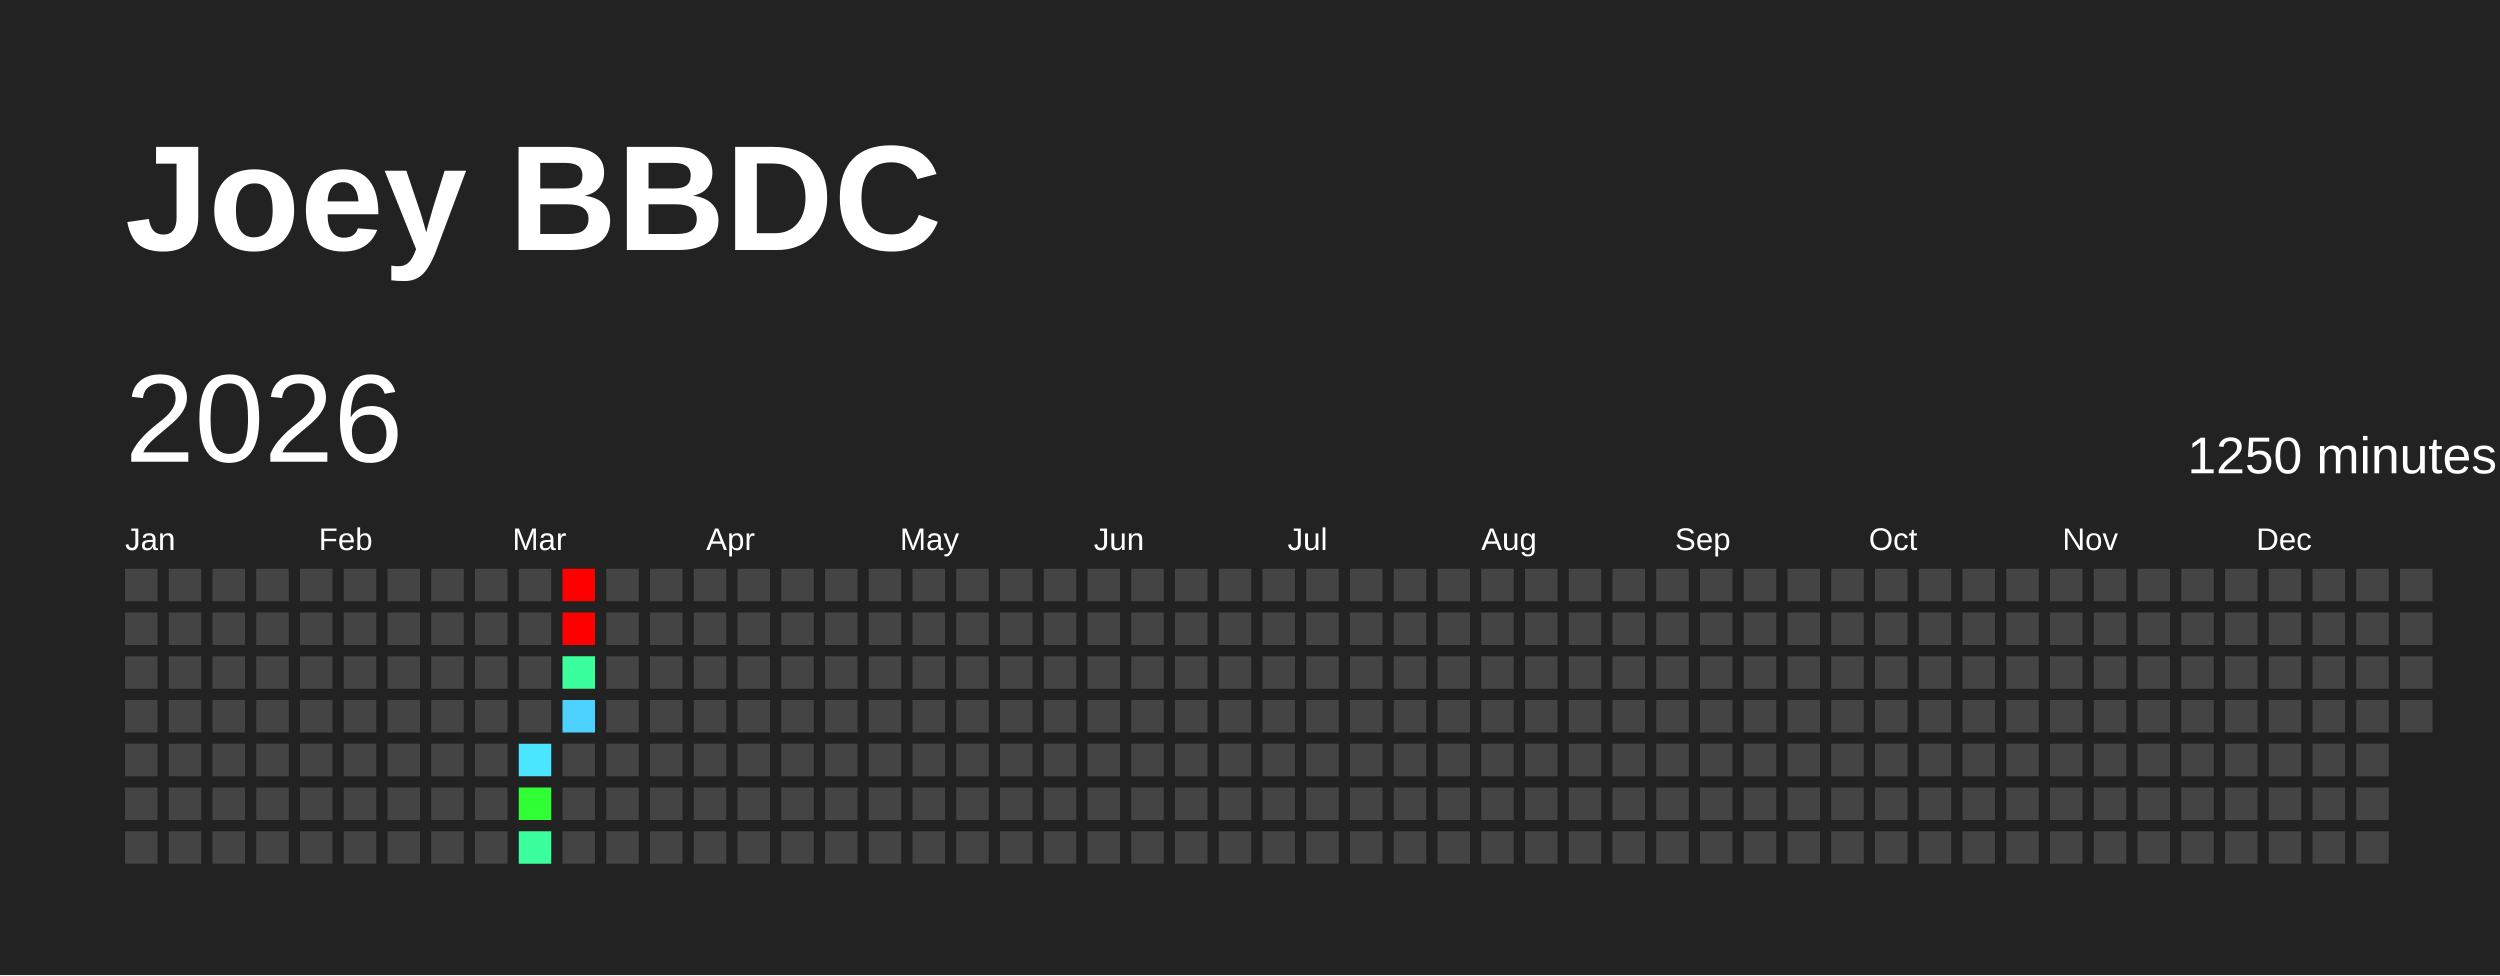
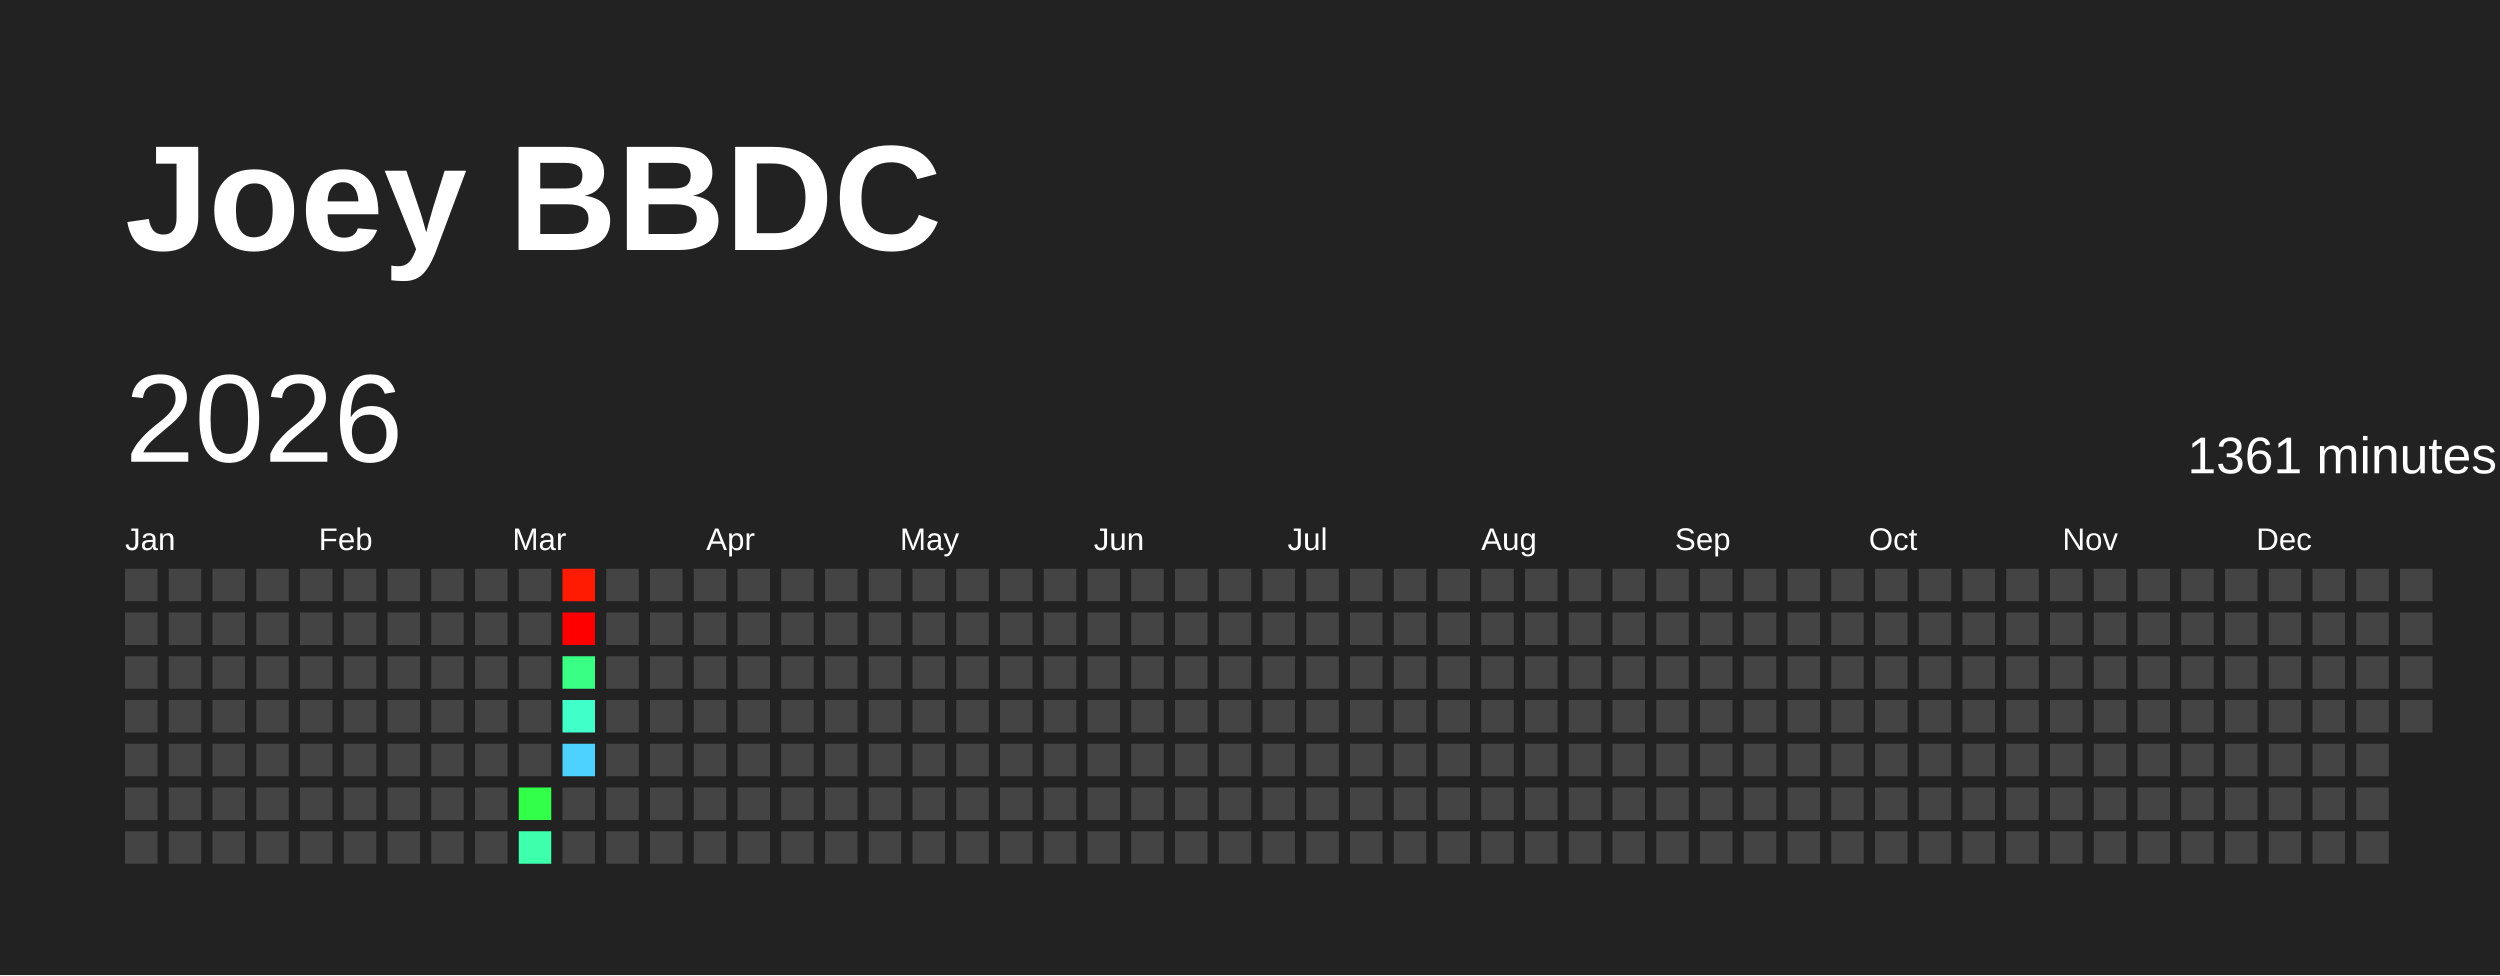
<svg xmlns="http://www.w3.org/2000/svg" baseProfile="full" height="78mm" version="1.1" viewBox="0,0,200,78" width="200mm">
  <defs />
  <rect fill="#222222" height="78" width="200" x="0" y="0" />
  <text fill="#FFFFFF" style="font-size:12px; font-family:Arial; font-weight:bold;" x="10" y="20">Joey BBDC</text>
  <text dominant-baseline="hanging" fill="#FFFFFF" style="font-size:10.0px; font-family:Arial;" x="10" y="30">2026</text>
-   <text dominant-baseline="hanging" fill="#FFFFFF" style="font-size:4.125px; font-family:Arial;" x="175" y="35">1250 minutes</text>
+   <text dominant-baseline="hanging" fill="#FFFFFF" style="font-size:4.125px; font-family:Arial;" x="175" y="35">1361 minutes</text>
  <text fill="#FFFFFF" style="font-size:2.5px; font-family:Arial" x="10.0" y="44">Jan</text>
  <text fill="#FFFFFF" style="font-size:2.5px; font-family:Arial" x="25.5" y="44">Feb</text>
  <text fill="#FFFFFF" style="font-size:2.5px; font-family:Arial" x="41.0" y="44">Mar</text>
  <text fill="#FFFFFF" style="font-size:2.5px; font-family:Arial" x="56.5" y="44">Apr</text>
  <text fill="#FFFFFF" style="font-size:2.5px; font-family:Arial" x="72.0" y="44">May</text>
  <text fill="#FFFFFF" style="font-size:2.5px; font-family:Arial" x="87.5" y="44">Jun</text>
  <text fill="#FFFFFF" style="font-size:2.5px; font-family:Arial" x="103.0" y="44">Jul</text>
  <text fill="#FFFFFF" style="font-size:2.5px; font-family:Arial" x="118.5" y="44">Aug</text>
  <text fill="#FFFFFF" style="font-size:2.5px; font-family:Arial" x="134.0" y="44">Sep</text>
  <text fill="#FFFFFF" style="font-size:2.5px; font-family:Arial" x="149.5" y="44">Oct</text>
  <text fill="#FFFFFF" style="font-size:2.5px; font-family:Arial" x="165.0" y="44">Nov</text>
  <text fill="#FFFFFF" style="font-size:2.5px; font-family:Arial" x="180.5" y="44">Dec</text>
  <rect fill="#444444" height="2.6" width="2.6" x="10.0" y="45.5" />
  <rect fill="#444444" height="2.6" width="2.6" x="10.0" y="49.0" />
  <rect fill="#444444" height="2.6" width="2.6" x="10.0" y="52.5" />
  <rect fill="#444444" height="2.6" width="2.6" x="10.0" y="56.0" />
  <rect fill="#444444" height="2.6" width="2.6" x="10.0" y="59.5" />
  <rect fill="#444444" height="2.6" width="2.6" x="10.0" y="63.0" />
  <rect fill="#444444" height="2.6" width="2.6" x="10.0" y="66.5" />
  <rect fill="#444444" height="2.6" width="2.6" x="13.5" y="45.5" />
  <rect fill="#444444" height="2.6" width="2.6" x="13.5" y="49.0" />
  <rect fill="#444444" height="2.6" width="2.6" x="13.5" y="52.5" />
  <rect fill="#444444" height="2.6" width="2.6" x="13.5" y="56.0" />
  <rect fill="#444444" height="2.6" width="2.6" x="13.5" y="59.5" />
  <rect fill="#444444" height="2.6" width="2.6" x="13.5" y="63.0" />
  <rect fill="#444444" height="2.6" width="2.6" x="13.5" y="66.5" />
  <rect fill="#444444" height="2.6" width="2.6" x="17.0" y="45.5" />
  <rect fill="#444444" height="2.6" width="2.6" x="17.0" y="49.0" />
  <rect fill="#444444" height="2.6" width="2.6" x="17.0" y="52.5" />
  <rect fill="#444444" height="2.6" width="2.6" x="17.0" y="56.0" />
  <rect fill="#444444" height="2.6" width="2.6" x="17.0" y="59.5" />
  <rect fill="#444444" height="2.6" width="2.6" x="17.0" y="63.0" />
  <rect fill="#444444" height="2.6" width="2.6" x="17.0" y="66.5" />
  <rect fill="#444444" height="2.6" width="2.6" x="20.5" y="45.5" />
  <rect fill="#444444" height="2.6" width="2.6" x="20.5" y="49.0" />
  <rect fill="#444444" height="2.6" width="2.6" x="20.5" y="52.5" />
  <rect fill="#444444" height="2.6" width="2.6" x="20.5" y="56.0" />
  <rect fill="#444444" height="2.6" width="2.6" x="20.5" y="59.5" />
  <rect fill="#444444" height="2.6" width="2.6" x="20.5" y="63.0" />
  <rect fill="#444444" height="2.6" width="2.6" x="20.5" y="66.5" />
  <rect fill="#444444" height="2.6" width="2.6" x="24.0" y="45.5" />
  <rect fill="#444444" height="2.6" width="2.6" x="24.0" y="49.0" />
  <rect fill="#444444" height="2.6" width="2.6" x="24.0" y="52.5" />
  <rect fill="#444444" height="2.6" width="2.6" x="24.0" y="56.0" />
  <rect fill="#444444" height="2.6" width="2.6" x="24.0" y="59.5" />
  <rect fill="#444444" height="2.6" width="2.6" x="24.0" y="63.0" />
  <rect fill="#444444" height="2.6" width="2.6" x="24.0" y="66.5" />
  <rect fill="#444444" height="2.6" width="2.6" x="27.5" y="45.5" />
  <rect fill="#444444" height="2.6" width="2.6" x="27.5" y="49.0" />
  <rect fill="#444444" height="2.6" width="2.6" x="27.5" y="52.5" />
  <rect fill="#444444" height="2.6" width="2.6" x="27.5" y="56.0" />
  <rect fill="#444444" height="2.6" width="2.6" x="27.5" y="59.5" />
  <rect fill="#444444" height="2.6" width="2.6" x="27.5" y="63.0" />
  <rect fill="#444444" height="2.6" width="2.6" x="27.5" y="66.5" />
  <rect fill="#444444" height="2.6" width="2.6" x="31.0" y="45.5" />
  <rect fill="#444444" height="2.6" width="2.6" x="31.0" y="49.0" />
  <rect fill="#444444" height="2.6" width="2.6" x="31.0" y="52.5" />
  <rect fill="#444444" height="2.6" width="2.6" x="31.0" y="56.0" />
  <rect fill="#444444" height="2.6" width="2.6" x="31.0" y="59.5" />
  <rect fill="#444444" height="2.6" width="2.6" x="31.0" y="63.0" />
  <rect fill="#444444" height="2.6" width="2.6" x="31.0" y="66.5" />
  <rect fill="#444444" height="2.6" width="2.6" x="34.5" y="45.5" />
  <rect fill="#444444" height="2.6" width="2.6" x="34.5" y="49.0" />
  <rect fill="#444444" height="2.6" width="2.6" x="34.5" y="52.5" />
  <rect fill="#444444" height="2.6" width="2.6" x="34.5" y="56.0" />
  <rect fill="#444444" height="2.6" width="2.6" x="34.5" y="59.5" />
  <rect fill="#444444" height="2.6" width="2.6" x="34.5" y="63.0" />
  <rect fill="#444444" height="2.6" width="2.6" x="34.5" y="66.5" />
  <rect fill="#444444" height="2.6" width="2.6" x="38.0" y="45.5" />
  <rect fill="#444444" height="2.6" width="2.6" x="38.0" y="49.0" />
  <rect fill="#444444" height="2.6" width="2.6" x="38.0" y="52.5" />
  <rect fill="#444444" height="2.6" width="2.6" x="38.0" y="56.0" />
  <rect fill="#444444" height="2.6" width="2.6" x="38.0" y="59.5" />
  <rect fill="#444444" height="2.6" width="2.6" x="38.0" y="63.0" />
  <rect fill="#444444" height="2.6" width="2.6" x="38.0" y="66.5" />
  <rect fill="#444444" height="2.6" width="2.6" x="41.5" y="45.5" />
  <rect fill="#444444" height="2.6" width="2.6" x="41.5" y="49.0" />
  <rect fill="#444444" height="2.6" width="2.6" x="41.5" y="52.5" />
  <rect fill="#444444" height="2.6" width="2.6" x="41.5" y="56.0" />
-   <rect fill="#4ae5ff" height="2.6" width="2.6" x="41.5" y="59.5" />
-   <rect fill="#30ff36" height="2.6" width="2.6" x="41.5" y="63.0" />
-   <rect fill="#3bff9c" height="2.6" width="2.6" x="41.5" y="66.5" />
-   <rect fill="red" height="2.6" width="2.6" x="45.0" y="45.5" />
+   <rect fill="#444444" height="2.6" width="2.6" x="41.5" y="59.5" />
+   <rect fill="#32ff49" height="2.6" width="2.6" x="41.5" y="63.0" />
+   <rect fill="#3dffac" height="2.6" width="2.6" x="41.5" y="66.5" />
+   <rect fill="#ff1a02" height="2.6" width="2.6" x="45.0" y="45.5" />
  <rect fill="red" height="2.6" width="2.6" x="45.0" y="49.0" />
-   <rect fill="#3bff9c" height="2.6" width="2.6" x="45.0" y="52.5" />
-   <rect fill="#4dd2ff" height="2.6" width="2.6" x="45.0" y="56.0" />
-   <rect fill="#444444" height="2.6" width="2.6" x="45.0" y="59.5" />
+   <rect fill="#39ff85" height="2.6" width="2.6" x="45.0" y="52.5" />
+   <rect fill="#40ffc9" height="2.6" width="2.6" x="45.0" y="56.0" />
+   <rect fill="#4dd2ff" height="2.6" width="2.6" x="45.0" y="59.5" />
  <rect fill="#444444" height="2.6" width="2.6" x="45.0" y="63.0" />
  <rect fill="#444444" height="2.6" width="2.6" x="45.0" y="66.5" />
  <rect fill="#444444" height="2.6" width="2.6" x="48.5" y="45.5" />
  <rect fill="#444444" height="2.6" width="2.6" x="48.5" y="49.0" />
  <rect fill="#444444" height="2.6" width="2.6" x="48.5" y="52.5" />
  <rect fill="#444444" height="2.6" width="2.6" x="48.5" y="56.0" />
  <rect fill="#444444" height="2.6" width="2.6" x="48.5" y="59.5" />
  <rect fill="#444444" height="2.6" width="2.6" x="48.5" y="63.0" />
  <rect fill="#444444" height="2.6" width="2.6" x="48.5" y="66.5" />
  <rect fill="#444444" height="2.6" width="2.6" x="52.0" y="45.5" />
  <rect fill="#444444" height="2.6" width="2.6" x="52.0" y="49.0" />
  <rect fill="#444444" height="2.6" width="2.6" x="52.0" y="52.5" />
  <rect fill="#444444" height="2.6" width="2.6" x="52.0" y="56.0" />
  <rect fill="#444444" height="2.6" width="2.6" x="52.0" y="59.5" />
  <rect fill="#444444" height="2.6" width="2.6" x="52.0" y="63.0" />
  <rect fill="#444444" height="2.6" width="2.6" x="52.0" y="66.5" />
  <rect fill="#444444" height="2.6" width="2.6" x="55.5" y="45.5" />
  <rect fill="#444444" height="2.6" width="2.6" x="55.5" y="49.0" />
  <rect fill="#444444" height="2.6" width="2.6" x="55.5" y="52.5" />
  <rect fill="#444444" height="2.6" width="2.6" x="55.5" y="56.0" />
  <rect fill="#444444" height="2.6" width="2.6" x="55.5" y="59.5" />
  <rect fill="#444444" height="2.6" width="2.6" x="55.5" y="63.0" />
  <rect fill="#444444" height="2.6" width="2.6" x="55.5" y="66.5" />
  <rect fill="#444444" height="2.6" width="2.6" x="59.0" y="45.5" />
  <rect fill="#444444" height="2.6" width="2.6" x="59.0" y="49.0" />
  <rect fill="#444444" height="2.6" width="2.6" x="59.0" y="52.5" />
  <rect fill="#444444" height="2.6" width="2.6" x="59.0" y="56.0" />
  <rect fill="#444444" height="2.6" width="2.6" x="59.0" y="59.5" />
  <rect fill="#444444" height="2.6" width="2.6" x="59.0" y="63.0" />
  <rect fill="#444444" height="2.6" width="2.6" x="59.0" y="66.5" />
  <rect fill="#444444" height="2.6" width="2.6" x="62.5" y="45.5" />
  <rect fill="#444444" height="2.6" width="2.6" x="62.5" y="49.0" />
  <rect fill="#444444" height="2.6" width="2.6" x="62.5" y="52.5" />
  <rect fill="#444444" height="2.6" width="2.6" x="62.5" y="56.0" />
  <rect fill="#444444" height="2.6" width="2.6" x="62.5" y="59.5" />
  <rect fill="#444444" height="2.6" width="2.6" x="62.5" y="63.0" />
  <rect fill="#444444" height="2.6" width="2.6" x="62.5" y="66.5" />
  <rect fill="#444444" height="2.6" width="2.6" x="66.0" y="45.5" />
  <rect fill="#444444" height="2.6" width="2.6" x="66.0" y="49.0" />
  <rect fill="#444444" height="2.6" width="2.6" x="66.0" y="52.5" />
  <rect fill="#444444" height="2.6" width="2.6" x="66.0" y="56.0" />
  <rect fill="#444444" height="2.6" width="2.6" x="66.0" y="59.5" />
  <rect fill="#444444" height="2.6" width="2.6" x="66.0" y="63.0" />
  <rect fill="#444444" height="2.6" width="2.6" x="66.0" y="66.5" />
  <rect fill="#444444" height="2.6" width="2.6" x="69.5" y="45.5" />
  <rect fill="#444444" height="2.6" width="2.6" x="69.5" y="49.0" />
  <rect fill="#444444" height="2.6" width="2.6" x="69.5" y="52.5" />
  <rect fill="#444444" height="2.6" width="2.6" x="69.5" y="56.0" />
  <rect fill="#444444" height="2.6" width="2.6" x="69.5" y="59.5" />
  <rect fill="#444444" height="2.6" width="2.6" x="69.5" y="63.0" />
  <rect fill="#444444" height="2.6" width="2.6" x="69.5" y="66.5" />
  <rect fill="#444444" height="2.6" width="2.6" x="73.0" y="45.5" />
  <rect fill="#444444" height="2.6" width="2.6" x="73.0" y="49.0" />
  <rect fill="#444444" height="2.6" width="2.6" x="73.0" y="52.5" />
  <rect fill="#444444" height="2.6" width="2.6" x="73.0" y="56.0" />
  <rect fill="#444444" height="2.6" width="2.6" x="73.0" y="59.5" />
  <rect fill="#444444" height="2.6" width="2.6" x="73.0" y="63.0" />
  <rect fill="#444444" height="2.6" width="2.6" x="73.0" y="66.5" />
  <rect fill="#444444" height="2.6" width="2.6" x="76.5" y="45.5" />
  <rect fill="#444444" height="2.6" width="2.6" x="76.5" y="49.0" />
  <rect fill="#444444" height="2.6" width="2.6" x="76.5" y="52.5" />
  <rect fill="#444444" height="2.6" width="2.6" x="76.5" y="56.0" />
  <rect fill="#444444" height="2.6" width="2.6" x="76.5" y="59.5" />
  <rect fill="#444444" height="2.6" width="2.6" x="76.5" y="63.0" />
  <rect fill="#444444" height="2.6" width="2.6" x="76.5" y="66.5" />
  <rect fill="#444444" height="2.6" width="2.6" x="80.0" y="45.5" />
  <rect fill="#444444" height="2.6" width="2.6" x="80.0" y="49.0" />
  <rect fill="#444444" height="2.6" width="2.6" x="80.0" y="52.5" />
  <rect fill="#444444" height="2.6" width="2.6" x="80.0" y="56.0" />
  <rect fill="#444444" height="2.6" width="2.6" x="80.0" y="59.5" />
  <rect fill="#444444" height="2.6" width="2.6" x="80.0" y="63.0" />
  <rect fill="#444444" height="2.6" width="2.6" x="80.0" y="66.5" />
  <rect fill="#444444" height="2.6" width="2.6" x="83.5" y="45.5" />
  <rect fill="#444444" height="2.6" width="2.6" x="83.5" y="49.0" />
  <rect fill="#444444" height="2.6" width="2.6" x="83.5" y="52.5" />
  <rect fill="#444444" height="2.6" width="2.6" x="83.5" y="56.0" />
  <rect fill="#444444" height="2.6" width="2.6" x="83.5" y="59.5" />
  <rect fill="#444444" height="2.6" width="2.6" x="83.5" y="63.0" />
  <rect fill="#444444" height="2.6" width="2.6" x="83.5" y="66.5" />
  <rect fill="#444444" height="2.6" width="2.6" x="87.0" y="45.5" />
  <rect fill="#444444" height="2.6" width="2.6" x="87.0" y="49.0" />
  <rect fill="#444444" height="2.6" width="2.6" x="87.0" y="52.5" />
  <rect fill="#444444" height="2.6" width="2.6" x="87.0" y="56.0" />
  <rect fill="#444444" height="2.6" width="2.6" x="87.0" y="59.5" />
  <rect fill="#444444" height="2.6" width="2.6" x="87.0" y="63.0" />
  <rect fill="#444444" height="2.6" width="2.6" x="87.0" y="66.5" />
  <rect fill="#444444" height="2.6" width="2.6" x="90.5" y="45.5" />
  <rect fill="#444444" height="2.6" width="2.6" x="90.5" y="49.0" />
  <rect fill="#444444" height="2.6" width="2.6" x="90.5" y="52.5" />
  <rect fill="#444444" height="2.6" width="2.6" x="90.5" y="56.0" />
  <rect fill="#444444" height="2.6" width="2.6" x="90.5" y="59.5" />
  <rect fill="#444444" height="2.6" width="2.6" x="90.5" y="63.0" />
  <rect fill="#444444" height="2.6" width="2.6" x="90.5" y="66.5" />
  <rect fill="#444444" height="2.6" width="2.6" x="94.0" y="45.5" />
  <rect fill="#444444" height="2.6" width="2.6" x="94.0" y="49.0" />
  <rect fill="#444444" height="2.6" width="2.6" x="94.0" y="52.5" />
  <rect fill="#444444" height="2.6" width="2.6" x="94.0" y="56.0" />
  <rect fill="#444444" height="2.6" width="2.6" x="94.0" y="59.5" />
  <rect fill="#444444" height="2.6" width="2.6" x="94.0" y="63.0" />
  <rect fill="#444444" height="2.6" width="2.6" x="94.0" y="66.5" />
  <rect fill="#444444" height="2.6" width="2.6" x="97.5" y="45.5" />
  <rect fill="#444444" height="2.6" width="2.6" x="97.5" y="49.0" />
  <rect fill="#444444" height="2.6" width="2.6" x="97.5" y="52.5" />
  <rect fill="#444444" height="2.6" width="2.6" x="97.5" y="56.0" />
  <rect fill="#444444" height="2.6" width="2.6" x="97.5" y="59.5" />
  <rect fill="#444444" height="2.6" width="2.6" x="97.5" y="63.0" />
  <rect fill="#444444" height="2.6" width="2.6" x="97.5" y="66.5" />
  <rect fill="#444444" height="2.6" width="2.6" x="101.0" y="45.5" />
  <rect fill="#444444" height="2.6" width="2.6" x="101.0" y="49.0" />
  <rect fill="#444444" height="2.6" width="2.6" x="101.0" y="52.5" />
  <rect fill="#444444" height="2.6" width="2.6" x="101.0" y="56.0" />
  <rect fill="#444444" height="2.6" width="2.6" x="101.0" y="59.5" />
  <rect fill="#444444" height="2.6" width="2.6" x="101.0" y="63.0" />
  <rect fill="#444444" height="2.6" width="2.6" x="101.0" y="66.5" />
  <rect fill="#444444" height="2.6" width="2.6" x="104.5" y="45.5" />
  <rect fill="#444444" height="2.6" width="2.6" x="104.5" y="49.0" />
  <rect fill="#444444" height="2.6" width="2.6" x="104.5" y="52.5" />
  <rect fill="#444444" height="2.6" width="2.6" x="104.5" y="56.0" />
  <rect fill="#444444" height="2.6" width="2.6" x="104.5" y="59.5" />
  <rect fill="#444444" height="2.6" width="2.6" x="104.5" y="63.0" />
  <rect fill="#444444" height="2.6" width="2.6" x="104.5" y="66.5" />
  <rect fill="#444444" height="2.6" width="2.6" x="108.0" y="45.5" />
  <rect fill="#444444" height="2.6" width="2.6" x="108.0" y="49.0" />
  <rect fill="#444444" height="2.6" width="2.6" x="108.0" y="52.5" />
  <rect fill="#444444" height="2.6" width="2.6" x="108.0" y="56.0" />
  <rect fill="#444444" height="2.6" width="2.6" x="108.0" y="59.5" />
  <rect fill="#444444" height="2.6" width="2.6" x="108.0" y="63.0" />
  <rect fill="#444444" height="2.6" width="2.6" x="108.0" y="66.5" />
  <rect fill="#444444" height="2.6" width="2.6" x="111.5" y="45.5" />
  <rect fill="#444444" height="2.6" width="2.6" x="111.5" y="49.0" />
  <rect fill="#444444" height="2.6" width="2.6" x="111.5" y="52.5" />
  <rect fill="#444444" height="2.6" width="2.6" x="111.5" y="56.0" />
  <rect fill="#444444" height="2.6" width="2.6" x="111.5" y="59.5" />
  <rect fill="#444444" height="2.6" width="2.6" x="111.5" y="63.0" />
  <rect fill="#444444" height="2.6" width="2.6" x="111.5" y="66.5" />
  <rect fill="#444444" height="2.6" width="2.6" x="115.0" y="45.5" />
  <rect fill="#444444" height="2.6" width="2.6" x="115.0" y="49.0" />
  <rect fill="#444444" height="2.6" width="2.6" x="115.0" y="52.5" />
  <rect fill="#444444" height="2.6" width="2.6" x="115.0" y="56.0" />
  <rect fill="#444444" height="2.6" width="2.6" x="115.0" y="59.5" />
  <rect fill="#444444" height="2.6" width="2.6" x="115.0" y="63.0" />
  <rect fill="#444444" height="2.6" width="2.6" x="115.0" y="66.5" />
  <rect fill="#444444" height="2.6" width="2.6" x="118.5" y="45.5" />
  <rect fill="#444444" height="2.6" width="2.6" x="118.5" y="49.0" />
  <rect fill="#444444" height="2.6" width="2.6" x="118.5" y="52.5" />
  <rect fill="#444444" height="2.6" width="2.6" x="118.5" y="56.0" />
  <rect fill="#444444" height="2.6" width="2.6" x="118.5" y="59.5" />
  <rect fill="#444444" height="2.6" width="2.6" x="118.5" y="63.0" />
  <rect fill="#444444" height="2.6" width="2.6" x="118.5" y="66.5" />
  <rect fill="#444444" height="2.6" width="2.6" x="122.0" y="45.5" />
  <rect fill="#444444" height="2.6" width="2.6" x="122.0" y="49.0" />
  <rect fill="#444444" height="2.6" width="2.6" x="122.0" y="52.5" />
  <rect fill="#444444" height="2.6" width="2.6" x="122.0" y="56.0" />
  <rect fill="#444444" height="2.6" width="2.6" x="122.0" y="59.5" />
  <rect fill="#444444" height="2.6" width="2.6" x="122.0" y="63.0" />
  <rect fill="#444444" height="2.6" width="2.6" x="122.0" y="66.5" />
  <rect fill="#444444" height="2.6" width="2.6" x="125.5" y="45.5" />
  <rect fill="#444444" height="2.6" width="2.6" x="125.5" y="49.0" />
  <rect fill="#444444" height="2.6" width="2.6" x="125.5" y="52.5" />
  <rect fill="#444444" height="2.6" width="2.6" x="125.5" y="56.0" />
  <rect fill="#444444" height="2.6" width="2.6" x="125.5" y="59.5" />
  <rect fill="#444444" height="2.6" width="2.6" x="125.5" y="63.0" />
  <rect fill="#444444" height="2.6" width="2.6" x="125.5" y="66.5" />
  <rect fill="#444444" height="2.6" width="2.6" x="129.0" y="45.5" />
  <rect fill="#444444" height="2.6" width="2.6" x="129.0" y="49.0" />
  <rect fill="#444444" height="2.6" width="2.6" x="129.0" y="52.5" />
  <rect fill="#444444" height="2.6" width="2.6" x="129.0" y="56.0" />
  <rect fill="#444444" height="2.6" width="2.6" x="129.0" y="59.5" />
  <rect fill="#444444" height="2.6" width="2.6" x="129.0" y="63.0" />
  <rect fill="#444444" height="2.6" width="2.6" x="129.0" y="66.5" />
  <rect fill="#444444" height="2.6" width="2.6" x="132.5" y="45.5" />
  <rect fill="#444444" height="2.6" width="2.6" x="132.5" y="49.0" />
  <rect fill="#444444" height="2.6" width="2.6" x="132.5" y="52.5" />
  <rect fill="#444444" height="2.6" width="2.6" x="132.5" y="56.0" />
  <rect fill="#444444" height="2.6" width="2.6" x="132.5" y="59.5" />
  <rect fill="#444444" height="2.6" width="2.6" x="132.5" y="63.0" />
  <rect fill="#444444" height="2.6" width="2.6" x="132.5" y="66.5" />
  <rect fill="#444444" height="2.6" width="2.6" x="136.0" y="45.5" />
  <rect fill="#444444" height="2.6" width="2.6" x="136.0" y="49.0" />
  <rect fill="#444444" height="2.6" width="2.6" x="136.0" y="52.5" />
  <rect fill="#444444" height="2.6" width="2.6" x="136.0" y="56.0" />
  <rect fill="#444444" height="2.6" width="2.6" x="136.0" y="59.5" />
  <rect fill="#444444" height="2.6" width="2.6" x="136.0" y="63.0" />
  <rect fill="#444444" height="2.6" width="2.6" x="136.0" y="66.5" />
  <rect fill="#444444" height="2.6" width="2.6" x="139.5" y="45.5" />
  <rect fill="#444444" height="2.6" width="2.6" x="139.5" y="49.0" />
  <rect fill="#444444" height="2.6" width="2.6" x="139.5" y="52.5" />
  <rect fill="#444444" height="2.6" width="2.6" x="139.5" y="56.0" />
  <rect fill="#444444" height="2.6" width="2.6" x="139.5" y="59.5" />
  <rect fill="#444444" height="2.6" width="2.6" x="139.5" y="63.0" />
  <rect fill="#444444" height="2.6" width="2.6" x="139.5" y="66.5" />
  <rect fill="#444444" height="2.6" width="2.6" x="143.0" y="45.5" />
  <rect fill="#444444" height="2.6" width="2.6" x="143.0" y="49.0" />
  <rect fill="#444444" height="2.6" width="2.6" x="143.0" y="52.5" />
  <rect fill="#444444" height="2.6" width="2.6" x="143.0" y="56.0" />
  <rect fill="#444444" height="2.6" width="2.6" x="143.0" y="59.5" />
  <rect fill="#444444" height="2.6" width="2.6" x="143.0" y="63.0" />
  <rect fill="#444444" height="2.6" width="2.6" x="143.0" y="66.5" />
  <rect fill="#444444" height="2.6" width="2.6" x="146.5" y="45.5" />
  <rect fill="#444444" height="2.6" width="2.6" x="146.5" y="49.0" />
  <rect fill="#444444" height="2.6" width="2.6" x="146.5" y="52.5" />
  <rect fill="#444444" height="2.6" width="2.6" x="146.5" y="56.0" />
  <rect fill="#444444" height="2.6" width="2.6" x="146.5" y="59.5" />
  <rect fill="#444444" height="2.6" width="2.6" x="146.5" y="63.0" />
  <rect fill="#444444" height="2.6" width="2.6" x="146.5" y="66.5" />
  <rect fill="#444444" height="2.6" width="2.6" x="150.0" y="45.5" />
  <rect fill="#444444" height="2.6" width="2.6" x="150.0" y="49.0" />
  <rect fill="#444444" height="2.6" width="2.6" x="150.0" y="52.5" />
  <rect fill="#444444" height="2.6" width="2.6" x="150.0" y="56.0" />
  <rect fill="#444444" height="2.6" width="2.6" x="150.0" y="59.5" />
  <rect fill="#444444" height="2.6" width="2.6" x="150.0" y="63.0" />
  <rect fill="#444444" height="2.6" width="2.6" x="150.0" y="66.5" />
  <rect fill="#444444" height="2.6" width="2.6" x="153.5" y="45.5" />
  <rect fill="#444444" height="2.6" width="2.6" x="153.5" y="49.0" />
  <rect fill="#444444" height="2.6" width="2.6" x="153.5" y="52.5" />
  <rect fill="#444444" height="2.6" width="2.6" x="153.5" y="56.0" />
  <rect fill="#444444" height="2.6" width="2.6" x="153.5" y="59.5" />
  <rect fill="#444444" height="2.6" width="2.6" x="153.5" y="63.0" />
  <rect fill="#444444" height="2.6" width="2.6" x="153.5" y="66.5" />
  <rect fill="#444444" height="2.6" width="2.6" x="157.0" y="45.5" />
  <rect fill="#444444" height="2.6" width="2.6" x="157.0" y="49.0" />
  <rect fill="#444444" height="2.6" width="2.6" x="157.0" y="52.5" />
  <rect fill="#444444" height="2.6" width="2.6" x="157.0" y="56.0" />
  <rect fill="#444444" height="2.6" width="2.6" x="157.0" y="59.5" />
  <rect fill="#444444" height="2.6" width="2.6" x="157.0" y="63.0" />
  <rect fill="#444444" height="2.6" width="2.6" x="157.0" y="66.5" />
  <rect fill="#444444" height="2.6" width="2.6" x="160.5" y="45.5" />
  <rect fill="#444444" height="2.6" width="2.6" x="160.5" y="49.0" />
  <rect fill="#444444" height="2.6" width="2.6" x="160.5" y="52.5" />
  <rect fill="#444444" height="2.6" width="2.6" x="160.5" y="56.0" />
  <rect fill="#444444" height="2.6" width="2.6" x="160.5" y="59.5" />
  <rect fill="#444444" height="2.6" width="2.6" x="160.5" y="63.0" />
  <rect fill="#444444" height="2.6" width="2.6" x="160.5" y="66.5" />
  <rect fill="#444444" height="2.6" width="2.6" x="164.0" y="45.5" />
  <rect fill="#444444" height="2.6" width="2.6" x="164.0" y="49.0" />
  <rect fill="#444444" height="2.6" width="2.6" x="164.0" y="52.5" />
  <rect fill="#444444" height="2.6" width="2.6" x="164.0" y="56.0" />
  <rect fill="#444444" height="2.6" width="2.6" x="164.0" y="59.5" />
  <rect fill="#444444" height="2.6" width="2.6" x="164.0" y="63.0" />
  <rect fill="#444444" height="2.6" width="2.6" x="164.0" y="66.5" />
  <rect fill="#444444" height="2.6" width="2.6" x="167.5" y="45.5" />
  <rect fill="#444444" height="2.6" width="2.6" x="167.5" y="49.0" />
  <rect fill="#444444" height="2.6" width="2.6" x="167.5" y="52.5" />
  <rect fill="#444444" height="2.6" width="2.6" x="167.5" y="56.0" />
  <rect fill="#444444" height="2.6" width="2.6" x="167.5" y="59.5" />
  <rect fill="#444444" height="2.6" width="2.6" x="167.5" y="63.0" />
  <rect fill="#444444" height="2.6" width="2.6" x="167.5" y="66.5" />
  <rect fill="#444444" height="2.6" width="2.6" x="171.0" y="45.5" />
  <rect fill="#444444" height="2.6" width="2.6" x="171.0" y="49.0" />
  <rect fill="#444444" height="2.6" width="2.6" x="171.0" y="52.5" />
  <rect fill="#444444" height="2.6" width="2.6" x="171.0" y="56.0" />
  <rect fill="#444444" height="2.6" width="2.6" x="171.0" y="59.5" />
  <rect fill="#444444" height="2.6" width="2.6" x="171.0" y="63.0" />
  <rect fill="#444444" height="2.6" width="2.6" x="171.0" y="66.5" />
  <rect fill="#444444" height="2.6" width="2.6" x="174.5" y="45.5" />
  <rect fill="#444444" height="2.6" width="2.6" x="174.5" y="49.0" />
  <rect fill="#444444" height="2.6" width="2.6" x="174.5" y="52.5" />
  <rect fill="#444444" height="2.6" width="2.6" x="174.5" y="56.0" />
  <rect fill="#444444" height="2.6" width="2.6" x="174.5" y="59.5" />
  <rect fill="#444444" height="2.6" width="2.6" x="174.5" y="63.0" />
  <rect fill="#444444" height="2.6" width="2.6" x="174.5" y="66.5" />
  <rect fill="#444444" height="2.6" width="2.6" x="178.0" y="45.5" />
  <rect fill="#444444" height="2.6" width="2.6" x="178.0" y="49.0" />
  <rect fill="#444444" height="2.6" width="2.6" x="178.0" y="52.5" />
  <rect fill="#444444" height="2.6" width="2.6" x="178.0" y="56.0" />
  <rect fill="#444444" height="2.6" width="2.6" x="178.0" y="59.5" />
  <rect fill="#444444" height="2.6" width="2.6" x="178.0" y="63.0" />
  <rect fill="#444444" height="2.6" width="2.6" x="178.0" y="66.5" />
  <rect fill="#444444" height="2.6" width="2.6" x="181.5" y="45.5" />
  <rect fill="#444444" height="2.6" width="2.6" x="181.5" y="49.0" />
  <rect fill="#444444" height="2.6" width="2.6" x="181.5" y="52.5" />
  <rect fill="#444444" height="2.6" width="2.6" x="181.5" y="56.0" />
  <rect fill="#444444" height="2.6" width="2.6" x="181.5" y="59.5" />
  <rect fill="#444444" height="2.6" width="2.6" x="181.5" y="63.0" />
  <rect fill="#444444" height="2.6" width="2.6" x="181.5" y="66.5" />
  <rect fill="#444444" height="2.6" width="2.6" x="185.0" y="45.5" />
  <rect fill="#444444" height="2.6" width="2.6" x="185.0" y="49.0" />
  <rect fill="#444444" height="2.6" width="2.6" x="185.0" y="52.5" />
  <rect fill="#444444" height="2.6" width="2.6" x="185.0" y="56.0" />
  <rect fill="#444444" height="2.6" width="2.6" x="185.0" y="59.5" />
  <rect fill="#444444" height="2.6" width="2.6" x="185.0" y="63.0" />
  <rect fill="#444444" height="2.6" width="2.6" x="185.0" y="66.5" />
  <rect fill="#444444" height="2.6" width="2.6" x="188.5" y="45.5" />
  <rect fill="#444444" height="2.6" width="2.6" x="188.5" y="49.0" />
  <rect fill="#444444" height="2.6" width="2.6" x="188.5" y="52.5" />
  <rect fill="#444444" height="2.6" width="2.6" x="188.5" y="56.0" />
  <rect fill="#444444" height="2.6" width="2.6" x="188.5" y="59.5" />
  <rect fill="#444444" height="2.6" width="2.6" x="188.5" y="63.0" />
  <rect fill="#444444" height="2.6" width="2.6" x="188.5" y="66.5" />
  <rect fill="#444444" height="2.6" width="2.6" x="192.0" y="45.5" />
  <rect fill="#444444" height="2.6" width="2.6" x="192.0" y="49.0" />
  <rect fill="#444444" height="2.6" width="2.6" x="192.0" y="52.5" />
  <rect fill="#444444" height="2.6" width="2.6" x="192.0" y="56.0" />
</svg>
